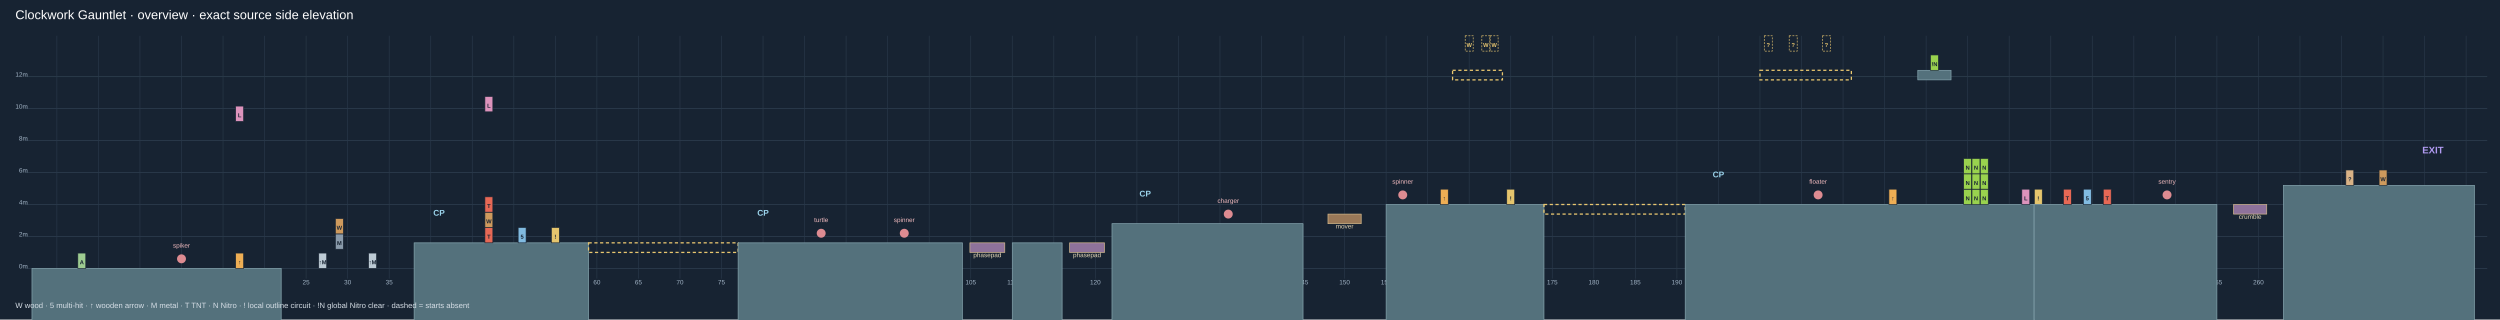
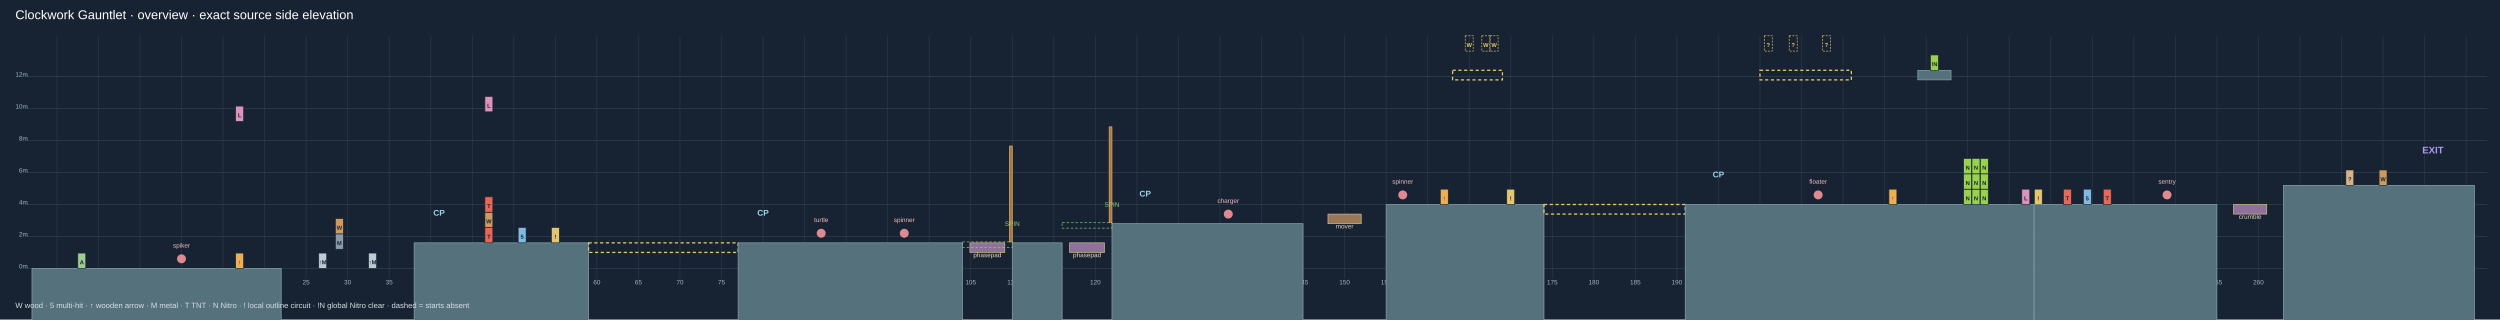
<svg xmlns="http://www.w3.org/2000/svg" width="3912" height="500" viewBox="0 0 3912 500">
  <g font-family="Arial,sans-serif">
    <rect width="100%" height="100%" fill="#172332" />
    <text x="24" y="30" font-size="20" fill="#fff">Clockwork Gauntlet · overview · exact source side elevation</text>
    <path d="M40 420H3892" stroke="#324354" />
    <text x="43.5" y="420" fill="#a2b4c6" font-size="10" text-anchor="end">0m</text>
    <path d="M40 370H3892" stroke="#324354" />
    <text x="43.5" y="370" fill="#a2b4c6" font-size="10" text-anchor="end">2m</text>
    <path d="M40 320H3892" stroke="#324354" />
    <text x="43.5" y="320" fill="#a2b4c6" font-size="10" text-anchor="end">4m</text>
    <path d="M40 270H3892" stroke="#324354" />
    <text x="43.5" y="270" fill="#a2b4c6" font-size="10" text-anchor="end">6m</text>
    <path d="M40 220H3892" stroke="#324354" />
    <text x="43.5" y="220" fill="#a2b4c6" font-size="10" text-anchor="end">8m</text>
    <path d="M40 170H3892" stroke="#324354" />
    <text x="43.5" y="170" fill="#a2b4c6" font-size="10" text-anchor="end">10m</text>
    <path d="M40 120H3892" stroke="#324354" />
    <text x="43.5" y="120" fill="#a2b4c6" font-size="10" text-anchor="end">12m</text>
    <path d="M89 56V436" stroke="#293849" />
    <text x="89" y="445" fill="#a2b4c6" font-size="10" text-anchor="middle">-5</text>
    <path d="M154 56V436" stroke="#293849" />
    <text x="154" y="445" fill="#a2b4c6" font-size="10" text-anchor="middle">0</text>
    <path d="M219 56V436" stroke="#293849" />
    <text x="219" y="445" fill="#a2b4c6" font-size="10" text-anchor="middle">5</text>
    <path d="M284 56V436" stroke="#293849" />
    <text x="284" y="445" fill="#a2b4c6" font-size="10" text-anchor="middle">10</text>
    <path d="M349 56V436" stroke="#293849" />
    <text x="349" y="445" fill="#a2b4c6" font-size="10" text-anchor="middle">15</text>
    <path d="M414 56V436" stroke="#293849" />
    <text x="414" y="445" fill="#a2b4c6" font-size="10" text-anchor="middle">20</text>
    <path d="M479 56V436" stroke="#293849" />
    <text x="479" y="445" fill="#a2b4c6" font-size="10" text-anchor="middle">25</text>
    <path d="M544 56V436" stroke="#293849" />
    <text x="544" y="445" fill="#a2b4c6" font-size="10" text-anchor="middle">30</text>
    <path d="M609 56V436" stroke="#293849" />
    <text x="609" y="445" fill="#a2b4c6" font-size="10" text-anchor="middle">35</text>
    <path d="M674 56V436" stroke="#293849" />
    <text x="674" y="445" fill="#a2b4c6" font-size="10" text-anchor="middle">40</text>
    <path d="M739 56V436" stroke="#293849" />
    <text x="739" y="445" fill="#a2b4c6" font-size="10" text-anchor="middle">45</text>
    <path d="M804 56V436" stroke="#293849" />
    <text x="804" y="445" fill="#a2b4c6" font-size="10" text-anchor="middle">50</text>
    <path d="M869 56V436" stroke="#293849" />
    <text x="869" y="445" fill="#a2b4c6" font-size="10" text-anchor="middle">55</text>
    <path d="M934 56V436" stroke="#293849" />
    <text x="934" y="445" fill="#a2b4c6" font-size="10" text-anchor="middle">60</text>
    <path d="M999 56V436" stroke="#293849" />
    <text x="999" y="445" fill="#a2b4c6" font-size="10" text-anchor="middle">65</text>
    <path d="M1064 56V436" stroke="#293849" />
    <text x="1064" y="445" fill="#a2b4c6" font-size="10" text-anchor="middle">70</text>
    <path d="M1129 56V436" stroke="#293849" />
    <text x="1129" y="445" fill="#a2b4c6" font-size="10" text-anchor="middle">75</text>
    <path d="M1194 56V436" stroke="#293849" />
    <text x="1194" y="445" fill="#a2b4c6" font-size="10" text-anchor="middle">80</text>
    <path d="M1259 56V436" stroke="#293849" />
    <text x="1259" y="445" fill="#a2b4c6" font-size="10" text-anchor="middle">85</text>
    <path d="M1324 56V436" stroke="#293849" />
    <text x="1324" y="445" fill="#a2b4c6" font-size="10" text-anchor="middle">90</text>
    <path d="M1389 56V436" stroke="#293849" />
    <text x="1389" y="445" fill="#a2b4c6" font-size="10" text-anchor="middle">95</text>
    <path d="M1454 56V436" stroke="#293849" />
    <text x="1454" y="445" fill="#a2b4c6" font-size="10" text-anchor="middle">100</text>
    <path d="M1519 56V436" stroke="#293849" />
    <text x="1519" y="445" fill="#a2b4c6" font-size="10" text-anchor="middle">105</text>
    <path d="M1584 56V436" stroke="#293849" />
    <text x="1584" y="445" fill="#a2b4c6" font-size="10" text-anchor="middle">110</text>
    <path d="M1649 56V436" stroke="#293849" />
    <text x="1649" y="445" fill="#a2b4c6" font-size="10" text-anchor="middle">115</text>
    <path d="M1714 56V436" stroke="#293849" />
    <text x="1714" y="445" fill="#a2b4c6" font-size="10" text-anchor="middle">120</text>
    <path d="M1779 56V436" stroke="#293849" />
    <text x="1779" y="445" fill="#a2b4c6" font-size="10" text-anchor="middle">125</text>
    <path d="M1844 56V436" stroke="#293849" />
    <text x="1844" y="445" fill="#a2b4c6" font-size="10" text-anchor="middle">130</text>
    <path d="M1909 56V436" stroke="#293849" />
    <text x="1909" y="445" fill="#a2b4c6" font-size="10" text-anchor="middle">135</text>
    <path d="M1974 56V436" stroke="#293849" />
    <text x="1974" y="445" fill="#a2b4c6" font-size="10" text-anchor="middle">140</text>
    <path d="M2039 56V436" stroke="#293849" />
    <text x="2039" y="445" fill="#a2b4c6" font-size="10" text-anchor="middle">145</text>
    <path d="M2104 56V436" stroke="#293849" />
    <text x="2104" y="445" fill="#a2b4c6" font-size="10" text-anchor="middle">150</text>
    <path d="M2169 56V436" stroke="#293849" />
    <text x="2169" y="445" fill="#a2b4c6" font-size="10" text-anchor="middle">155</text>
    <path d="M2234 56V436" stroke="#293849" />
    <text x="2234" y="445" fill="#a2b4c6" font-size="10" text-anchor="middle">160</text>
    <path d="M2299 56V436" stroke="#293849" />
    <text x="2299" y="445" fill="#a2b4c6" font-size="10" text-anchor="middle">165</text>
    <path d="M2364 56V436" stroke="#293849" />
    <text x="2364" y="445" fill="#a2b4c6" font-size="10" text-anchor="middle">170</text>
    <path d="M2429 56V436" stroke="#293849" />
    <text x="2429" y="445" fill="#a2b4c6" font-size="10" text-anchor="middle">175</text>
    <path d="M2494 56V436" stroke="#293849" />
    <text x="2494" y="445" fill="#a2b4c6" font-size="10" text-anchor="middle">180</text>
    <path d="M2559 56V436" stroke="#293849" />
    <text x="2559" y="445" fill="#a2b4c6" font-size="10" text-anchor="middle">185</text>
    <path d="M2624 56V436" stroke="#293849" />
    <text x="2624" y="445" fill="#a2b4c6" font-size="10" text-anchor="middle">190</text>
    <path d="M2689 56V436" stroke="#293849" />
    <text x="2689" y="445" fill="#a2b4c6" font-size="10" text-anchor="middle">195</text>
    <path d="M2754 56V436" stroke="#293849" />
    <text x="2754" y="445" fill="#a2b4c6" font-size="10" text-anchor="middle">200</text>
    <path d="M2819 56V436" stroke="#293849" />
    <text x="2819" y="445" fill="#a2b4c6" font-size="10" text-anchor="middle">205</text>
    <path d="M2884 56V436" stroke="#293849" />
    <text x="2884" y="445" fill="#a2b4c6" font-size="10" text-anchor="middle">210</text>
    <path d="M2949 56V436" stroke="#293849" />
    <text x="2949" y="445" fill="#a2b4c6" font-size="10" text-anchor="middle">215</text>
    <path d="M3014 56V436" stroke="#293849" />
    <text x="3014" y="445" fill="#a2b4c6" font-size="10" text-anchor="middle">220</text>
    <path d="M3079 56V436" stroke="#293849" />
    <text x="3079" y="445" fill="#a2b4c6" font-size="10" text-anchor="middle">225</text>
    <path d="M3144 56V436" stroke="#293849" />
    <text x="3144" y="445" fill="#a2b4c6" font-size="10" text-anchor="middle">230</text>
    <path d="M3209 56V436" stroke="#293849" />
    <text x="3209" y="445" fill="#a2b4c6" font-size="10" text-anchor="middle">235</text>
    <path d="M3274 56V436" stroke="#293849" />
    <text x="3274" y="445" fill="#a2b4c6" font-size="10" text-anchor="middle">240</text>
    <path d="M3339 56V436" stroke="#293849" />
    <text x="3339" y="445" fill="#a2b4c6" font-size="10" text-anchor="middle">245</text>
    <path d="M3404 56V436" stroke="#293849" />
    <text x="3404" y="445" fill="#a2b4c6" font-size="10" text-anchor="middle">250</text>
    <path d="M3469 56V436" stroke="#293849" />
    <text x="3469" y="445" fill="#a2b4c6" font-size="10" text-anchor="middle">255</text>
    <path d="M3534 56V436" stroke="#293849" />
    <text x="3534" y="445" fill="#a2b4c6" font-size="10" text-anchor="middle">260</text>
    <path d="M3599 56V436" stroke="#293849" />
    <text x="3599" y="445" fill="#a2b4c6" font-size="10" text-anchor="middle">265</text>
    <path d="M3664 56V436" stroke="#293849" />
    <text x="3664" y="445" fill="#a2b4c6" font-size="10" text-anchor="middle">270</text>
    <path d="M3729 56V436" stroke="#293849" />
    <text x="3729" y="445" fill="#a2b4c6" font-size="10" text-anchor="middle">275</text>
    <path d="M3794 56V436" stroke="#293849" />
    <text x="3794" y="445" fill="#a2b4c6" font-size="10" text-anchor="middle">280</text>
    <path d="M3859 56V436" stroke="#293849" />
    <text x="3859" y="445" fill="#a2b4c6" font-size="10" text-anchor="middle">285</text>
    <rect x="50" y="420" width="390" height="150" fill="#54717c" stroke="#8aabb4" />
    <rect x="121.76" y="396" width="12.48" height="24" fill="#9ecc91" stroke="#172332" />
    <text x="128" y="413.5" font-size="9" font-weight="700" fill="#172332" text-anchor="middle">A</text>
    <circle cx="284" cy="405" r="7" fill="#dd8b91" />
    <text x="284" y="387.5" font-size="10" fill="#efb9bd" text-anchor="middle">spiker</text>
    <rect x="368.76" y="396" width="12.48" height="24" fill="#eeae54" stroke="#172332" />
    <text x="375" y="413.5" font-size="9" font-weight="700" fill="#172332" text-anchor="middle">↑</text>
    <rect x="368.76" y="166" width="12.48" height="24" fill="#dd93bc" stroke="#172332" />
    <text x="375" y="183.5" font-size="9" font-weight="700" fill="#172332" text-anchor="middle">L</text>
    <rect x="498.76" y="396" width="12.48" height="24" fill="#bdcbd5" stroke="#172332" />
    <text x="505" y="413.5" font-size="9" font-weight="700" fill="#172332" text-anchor="middle">↑M</text>
    <rect x="524.76" y="366" width="12.48" height="24" fill="#8a9bab" stroke="#172332" />
    <text x="531" y="383.5" font-size="9" font-weight="700" fill="#172332" text-anchor="middle">M</text>
    <rect x="524.76" y="342" width="12.48" height="24" fill="#ce9a5d" stroke="#172332" />
    <text x="531" y="359.5" font-size="9" font-weight="700" fill="#172332" text-anchor="middle">W</text>
    <rect x="576.76" y="396" width="12.48" height="24" fill="#bdcbd5" stroke="#172332" />
    <text x="583" y="413.5" font-size="9" font-weight="700" fill="#172332" text-anchor="middle">↑M</text>
    <rect x="648" y="380" width="273" height="190" fill="#54717c" stroke="#8aabb4" />
    <text x="687" y="337.5" font-size="13" font-weight="700" fill="#9cd5ed" text-anchor="middle">CP</text>
    <rect x="758.76" y="356" width="12.48" height="24" fill="#e76855" stroke="#172332" />
    <text x="765" y="373.5" font-size="9" font-weight="700" fill="#172332" text-anchor="middle">T</text>
    <rect x="758.76" y="332" width="12.48" height="24" fill="#ce9a5d" stroke="#172332" />
    <text x="765" y="349.5" font-size="9" font-weight="700" fill="#172332" text-anchor="middle">W</text>
    <rect x="758.76" y="308" width="12.48" height="24" fill="#e76855" stroke="#172332" />
    <text x="765" y="325.5" font-size="9" font-weight="700" fill="#172332" text-anchor="middle">T</text>
    <rect x="758.76" y="151" width="12.48" height="24" fill="#dd93bc" stroke="#172332" />
    <text x="765" y="168.5" font-size="9" font-weight="700" fill="#172332" text-anchor="middle">L</text>
    <rect x="810.76" y="356" width="12.48" height="24" fill="#81bbe1" stroke="#172332" />
    <text x="817" y="373.5" font-size="9" font-weight="700" fill="#172332" text-anchor="middle">5</text>
    <rect x="862.76" y="356" width="12.48" height="24" fill="#e5c56d" stroke="#172332" />
    <text x="869" y="373.5" font-size="9" font-weight="700" fill="#172332" text-anchor="middle">!</text>
    <rect x="921" y="380" width="234" height="15" fill="none" stroke="#e8c66f" stroke-width="2" stroke-dasharray="5 4" />
    <rect x="1155" y="380" width="351" height="190" fill="#54717c" stroke="#8aabb4" />
    <text x="1194" y="337.5" font-size="13" font-weight="700" fill="#9cd5ed" text-anchor="middle">CP</text>
    <circle cx="1285" cy="365" r="7" fill="#dd8b91" />
    <text x="1285" y="347.5" font-size="10" fill="#efb9bd" text-anchor="middle">turtle</text>
    <circle cx="1415" cy="365" r="7" fill="#dd8b91" />
    <text x="1415" y="347.5" font-size="10" fill="#efb9bd" text-anchor="middle">spinner</text>
    <rect x="1517.7" y="380" width="54.6" height="15" fill="#8e729b" stroke="#dcbf8e" />
    <text x="1545" y="402.5" font-size="10" fill="#e5d6b6" text-anchor="middle">phasepad</text>
    <rect x="1673.7" y="380" width="54.6" height="15" fill="#8e729b" stroke="#dcbf8e" />
    <text x="1701" y="402.5" font-size="10" fill="#e5d6b6" text-anchor="middle">phasepad</text>
    <rect x="1584" y="380" width="78" height="190" fill="#54717c" stroke="#8aabb4" />
    <rect x="1740" y="350" width="299" height="220" fill="#54717c" stroke="#8aabb4" />
    <text x="1792" y="307.5" font-size="13" font-weight="700" fill="#9cd5ed" text-anchor="middle">CP</text>
+     <rect x="1579.58" y="228.5" width="4.42" height="150" fill="#a87645" stroke="#e6b46b" />
+     <rect x="1506" y="378.5" width="78" height="8.5" fill="none" stroke="#95d071" stroke-dasharray="4 3" />
+     <text x="1584" y="353.5" font-size="10" fill="#95d071" text-anchor="middle">SPIN</text>
+     <rect x="1735.58" y="198.5" width="4.42" height="150" fill="#a87645" stroke="#e6b46b" />
+     <rect x="1662" y="348.5" width="78" height="8.5" fill="none" stroke="#95d071" stroke-dasharray="4 3" />
+     <text x="1740" y="323.5" font-size="10" fill="#95d071" text-anchor="middle">SPIN</text>
    <circle cx="1922" cy="335" r="7" fill="#dd8b91" />
    <text x="1922" y="317.5" font-size="10" fill="#efb9bd" text-anchor="middle">charger</text>
    <rect x="2078" y="335" width="52" height="15" fill="#997858" stroke="#dcbf8e" />
    <text x="2104" y="357.5" font-size="10" fill="#e5d6b6" text-anchor="middle">mover</text>
    <rect x="2169" y="320" width="247" height="250" fill="#54717c" stroke="#8aabb4" />
    <circle cx="2195" cy="305" r="7" fill="#dd8b91" />
    <text x="2195" y="287.5" font-size="10" fill="#efb9bd" text-anchor="middle">spinner</text>
    <rect x="2253.76" y="296" width="12.48" height="24" fill="#eeae54" stroke="#172332" />
    <text x="2260" y="313.5" font-size="9" font-weight="700" fill="#172332" text-anchor="middle">↑</text>
    <rect x="2357.76" y="296" width="12.48" height="24" fill="#e5c56d" stroke="#172332" />
    <text x="2364" y="313.5" font-size="9" font-weight="700" fill="#172332" text-anchor="middle">!</text>
    <rect x="2416" y="320" width="221" height="15" fill="none" stroke="#e8c66f" stroke-width="2" stroke-dasharray="5 4" />
    <rect x="2273" y="110" width="78" height="15" fill="none" stroke="#e8c66f" stroke-width="2" stroke-dasharray="5 4" />
    <rect x="2292.76" y="56" width="12.48" height="24" fill="none" stroke="#e8c66f" stroke-dasharray="3 2" />
    <text x="2299" y="73.5" font-size="9" font-weight="700" fill="#e8c66f" text-anchor="middle">W</text>
    <rect x="2318.76" y="56" width="12.48" height="24" fill="none" stroke="#e8c66f" stroke-dasharray="3 2" />
    <text x="2325" y="73.5" font-size="9" font-weight="700" fill="#e8c66f" text-anchor="middle">W</text>
    <rect x="2331.76" y="56" width="12.48" height="24" fill="none" stroke="#e8c66f" stroke-dasharray="3 2" />
    <text x="2338" y="73.5" font-size="9" font-weight="700" fill="#e8c66f" text-anchor="middle">W</text>
    <rect x="2637" y="320" width="546" height="250" fill="#54717c" stroke="#8aabb4" />
    <text x="2689" y="277.5" font-size="13" font-weight="700" fill="#9cd5ed" text-anchor="middle">CP</text>
    <circle cx="2845" cy="305" r="7" fill="#dd8b91" />
    <text x="2845" y="287.5" font-size="10" fill="#efb9bd" text-anchor="middle">floater</text>
    <rect x="2955.76" y="296" width="12.48" height="24" fill="#eeae54" stroke="#172332" />
    <text x="2962" y="313.5" font-size="9" font-weight="700" fill="#172332" text-anchor="middle">↑</text>
    <rect x="3001" y="110" width="52" height="15" fill="#54717c" stroke="#8aabb4" />
    <rect x="3020.76" y="86" width="12.48" height="24" fill="#99d24e" stroke="#172332" />
    <text x="3027" y="103.5" font-size="9" font-weight="700" fill="#172332" text-anchor="middle">!N</text>
    <rect x="3072.76" y="296" width="12.48" height="24" fill="#99d24e" stroke="#172332" />
    <text x="3079" y="313.5" font-size="9" font-weight="700" fill="#172332" text-anchor="middle">N</text>
    <rect x="3072.76" y="272" width="12.48" height="24" fill="#99d24e" stroke="#172332" />
    <text x="3079" y="289.5" font-size="9" font-weight="700" fill="#172332" text-anchor="middle">N</text>
    <rect x="3072.76" y="248" width="12.48" height="24" fill="#99d24e" stroke="#172332" />
    <text x="3079" y="265.5" font-size="9" font-weight="700" fill="#172332" text-anchor="middle">N</text>
    <rect x="3085.76" y="296" width="12.48" height="24" fill="#99d24e" stroke="#172332" />
    <text x="3092" y="313.5" font-size="9" font-weight="700" fill="#172332" text-anchor="middle">N</text>
    <rect x="3085.76" y="272" width="12.48" height="24" fill="#99d24e" stroke="#172332" />
    <text x="3092" y="289.5" font-size="9" font-weight="700" fill="#172332" text-anchor="middle">N</text>
    <rect x="3085.76" y="248" width="12.48" height="24" fill="#99d24e" stroke="#172332" />
    <text x="3092" y="265.5" font-size="9" font-weight="700" fill="#172332" text-anchor="middle">N</text>
    <rect x="3098.76" y="296" width="12.48" height="24" fill="#99d24e" stroke="#172332" />
    <text x="3105" y="313.5" font-size="9" font-weight="700" fill="#172332" text-anchor="middle">N</text>
    <rect x="3098.76" y="272" width="12.48" height="24" fill="#99d24e" stroke="#172332" />
    <text x="3105" y="289.5" font-size="9" font-weight="700" fill="#172332" text-anchor="middle">N</text>
    <rect x="3098.76" y="248" width="12.48" height="24" fill="#99d24e" stroke="#172332" />
    <text x="3105" y="265.5" font-size="9" font-weight="700" fill="#172332" text-anchor="middle">N</text>
    <rect x="3183.26" y="296" width="12.48" height="24" fill="#e5c56d" stroke="#172332" />
    <text x="3189.5" y="313.5" font-size="9" font-weight="700" fill="#172332" text-anchor="middle">!</text>
    <rect x="2754" y="110" width="143" height="15" fill="none" stroke="#e8c66f" stroke-width="2" stroke-dasharray="5 4" />
    <rect x="2760.76" y="56" width="12.48" height="24" fill="none" stroke="#e8c66f" stroke-dasharray="3 2" />
    <text x="2767" y="73.5" font-size="9" font-weight="700" fill="#e8c66f" text-anchor="middle">?</text>
    <rect x="2799.76" y="56" width="12.48" height="24" fill="none" stroke="#e8c66f" stroke-dasharray="3 2" />
    <text x="2806" y="73.5" font-size="9" font-weight="700" fill="#e8c66f" text-anchor="middle">?</text>
    <rect x="2851.76" y="56" width="12.48" height="24" fill="none" stroke="#e8c66f" stroke-dasharray="3 2" />
    <text x="2858" y="73.5" font-size="9" font-weight="700" fill="#e8c66f" text-anchor="middle">?</text>
    <rect x="3163.76" y="296" width="12.48" height="24" fill="#dd93bc" stroke="#172332" />
    <text x="3170" y="313.5" font-size="9" font-weight="700" fill="#172332" text-anchor="middle">L</text>
    <rect x="3183" y="320" width="286" height="250" fill="#54717c" stroke="#8aabb4" />
    <rect x="3228.76" y="296" width="12.48" height="24" fill="#e76855" stroke="#172332" />
    <text x="3235" y="313.5" font-size="9" font-weight="700" fill="#172332" text-anchor="middle">T</text>
    <rect x="3259.96" y="296" width="12.48" height="24" fill="#81bbe1" stroke="#172332" />
    <text x="3266.2" y="313.5" font-size="9" font-weight="700" fill="#172332" text-anchor="middle">5</text>
    <rect x="3291.16" y="296" width="12.48" height="24" fill="#e76855" stroke="#172332" />
    <text x="3297.4" y="313.5" font-size="9" font-weight="700" fill="#172332" text-anchor="middle">T</text>
    <circle cx="3391" cy="305" r="7" fill="#dd8b91" />
    <text x="3391" y="287.5" font-size="10" fill="#efb9bd" text-anchor="middle">sentry</text>
    <rect x="3495" y="320" width="52" height="15" fill="#8e729b" stroke="#dcbf8e" />
    <text x="3521" y="342.5" font-size="10" fill="#e5d6b6" text-anchor="middle">crumble</text>
    <rect x="3573" y="290" width="299" height="280" fill="#54717c" stroke="#8aabb4" />
    <rect x="3670.76" y="266" width="12.48" height="24" fill="#d9b286" stroke="#172332" />
    <text x="3677" y="283.5" font-size="9" font-weight="700" fill="#172332" text-anchor="middle">?</text>
    <rect x="3722.76" y="266" width="12.48" height="24" fill="#ce9a5d" stroke="#172332" />
    <text x="3729" y="283.5" font-size="9" font-weight="700" fill="#172332" text-anchor="middle">W</text>
    <text x="3807" y="240" font-size="15" font-weight="700" fill="#b19bf2" text-anchor="middle">EXIT</text>
    <text x="24" y="482" fill="#d6dee6" font-size="12">W wood · 5 multi-hit · ↑ wooden arrow · M metal · T TNT · N Nitro · ! local outline circuit · !N global Nitro clear · dashed = starts absent</text>
  </g>
</svg>
